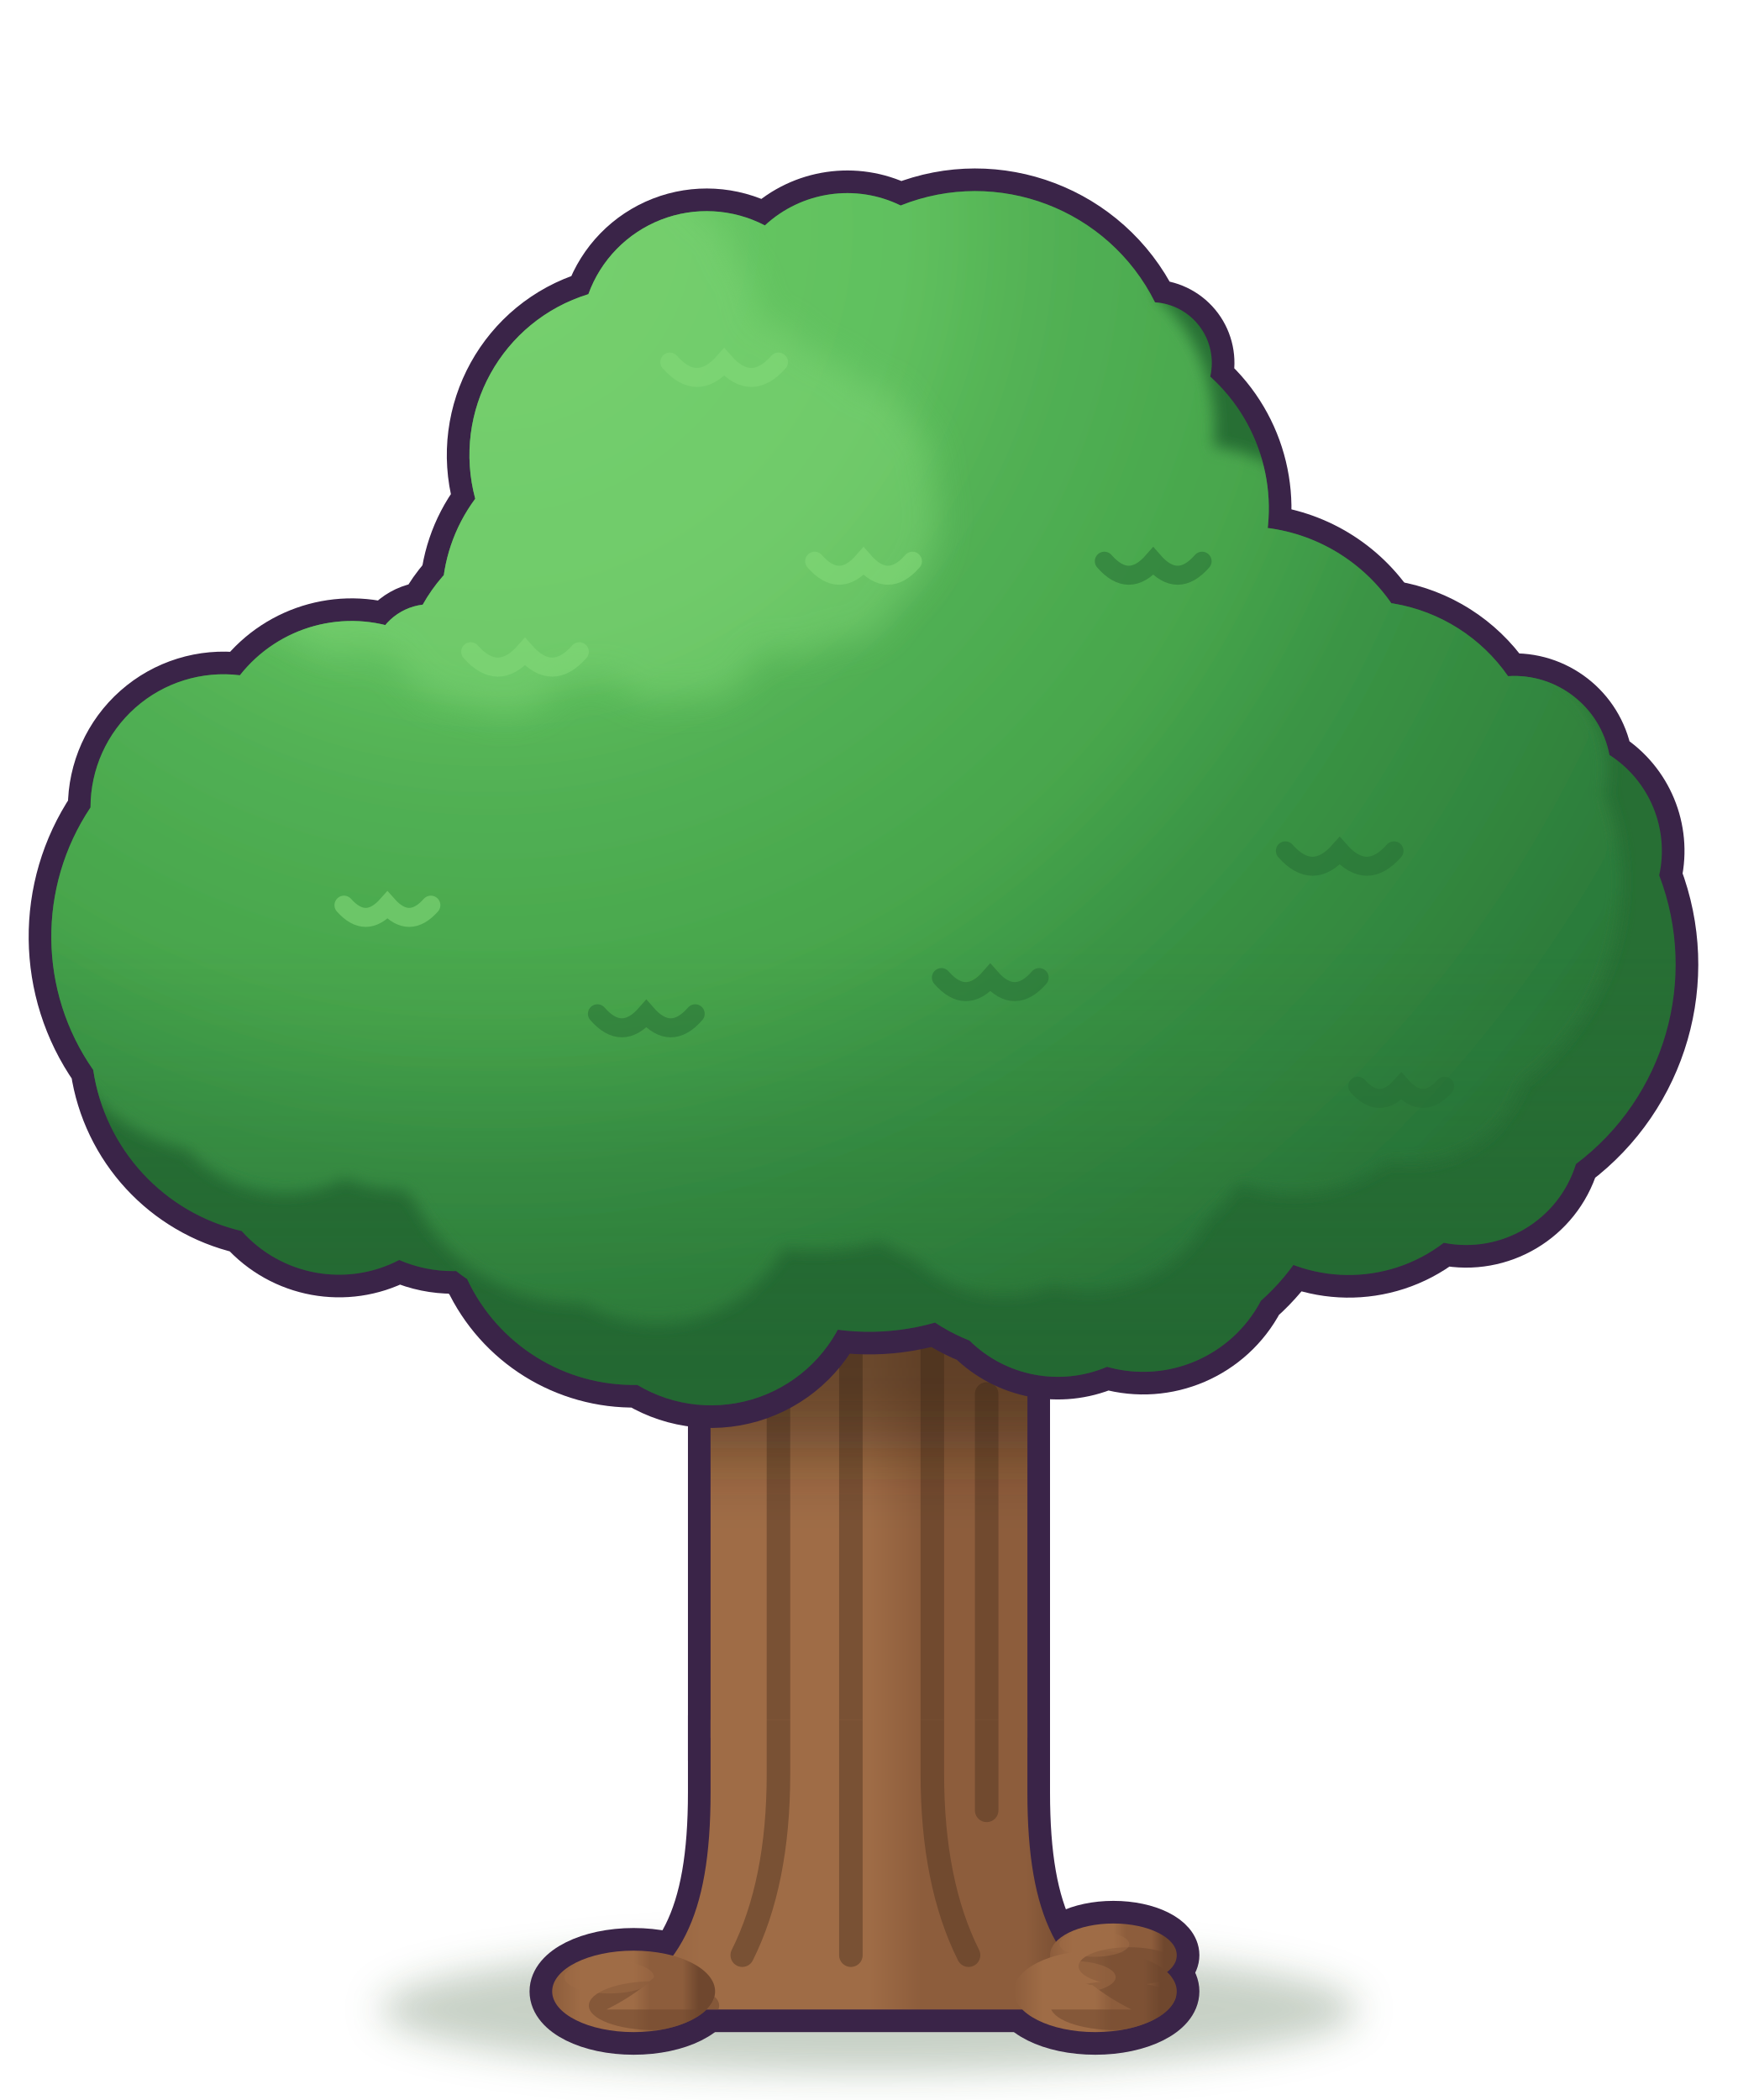
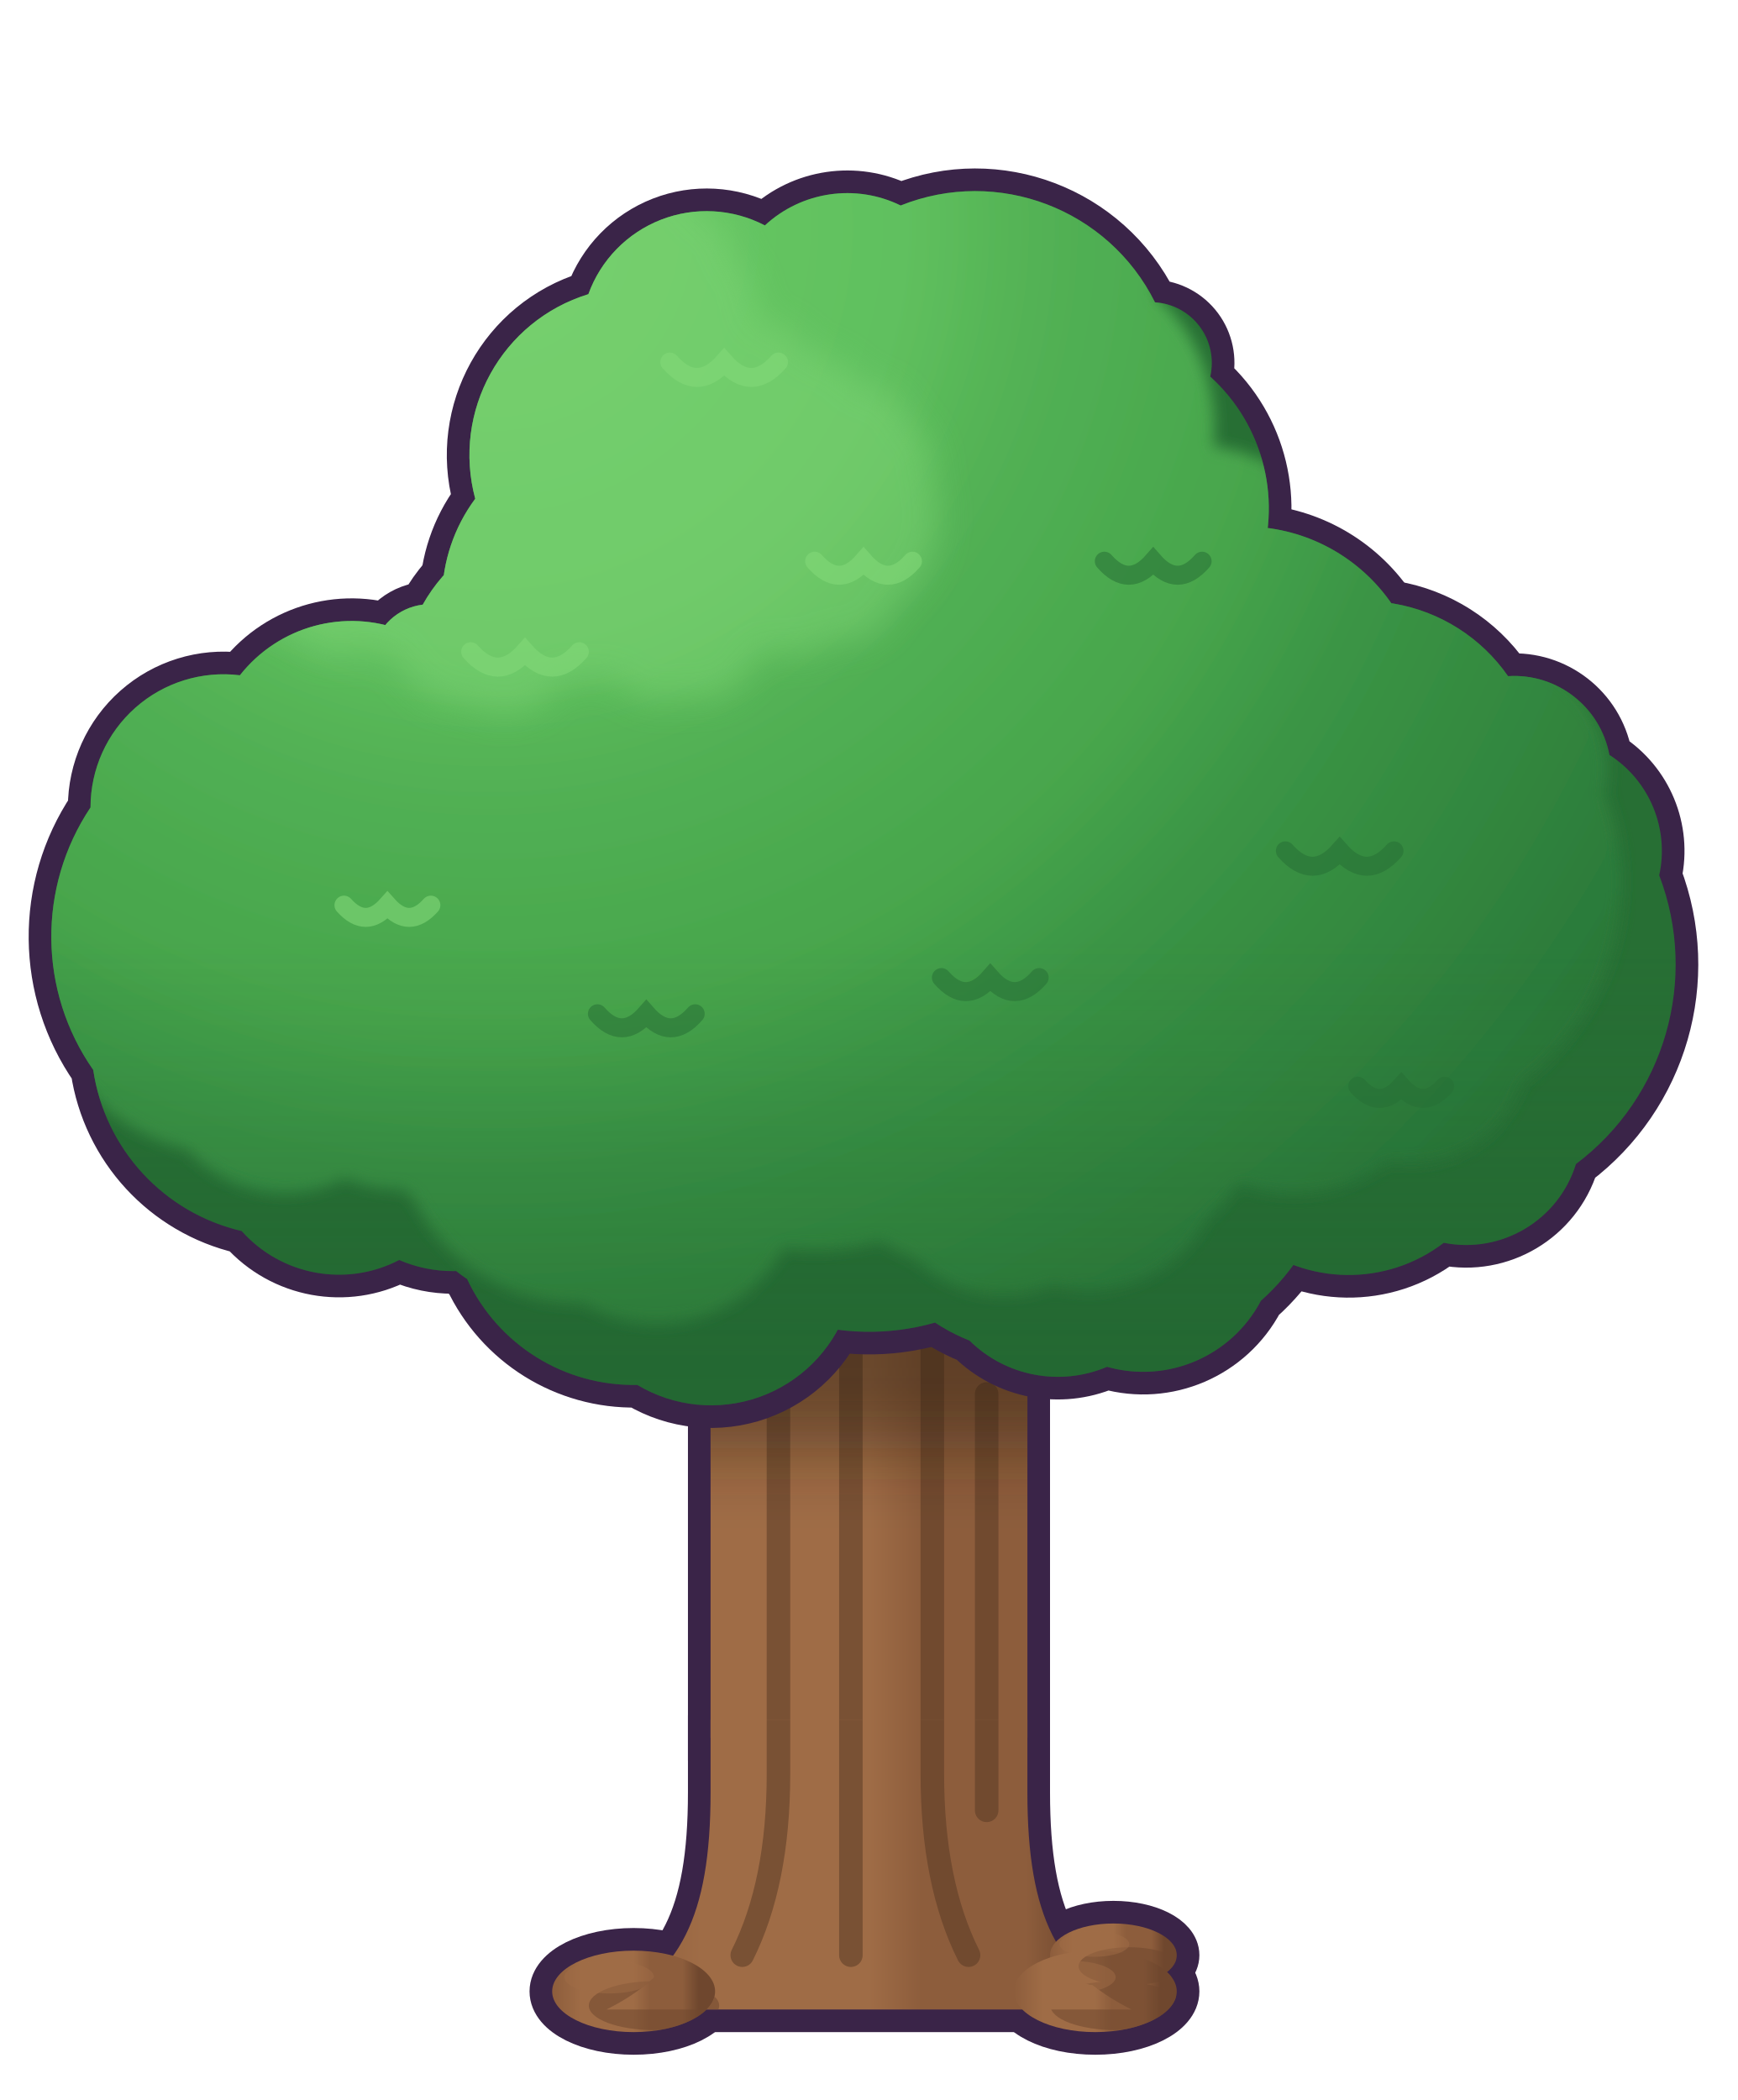
<svg xmlns="http://www.w3.org/2000/svg" width="192" height="232" viewBox="-96 -222 192 232">
  <defs>
    <radialGradient id="lit" gradientUnits="userSpaceOnUse" cx="-36" cy="-188" r="153">
      <stop offset="0" stop-color="#6ccb68" />
      <stop offset="0.3" stop-color="#60c05e" />
      <stop offset="0.4" stop-color="#52b154" />
      <stop offset="0.58" stop-color="#47a54c" />
      <stop offset="0.68" stop-color="#3b9545" />
      <stop offset="0.85" stop-color="#31853e" />
      <stop offset="1" stop-color="#287437" />
    </radialGradient>
    <linearGradient id="under" gradientUnits="userSpaceOnUse" x1="0" y1="-118" x2="0" y2="-68">
      <stop offset="0" stop-color="#1c5a2e" stop-opacity="0" />
      <stop offset="1" stop-color="#1c5a2e" stop-opacity=".35" />
    </linearGradient>
    <linearGradient id="bark" x1="0" x2="1">
      <stop offset="0" stop-color="#8d5d3c" />
      <stop offset=".18" stop-color="#9f6c46" />
      <stop offset=".5" stop-color="#9f6c46" />
      <stop offset=".6" stop-color="#8d5d3c" />
      <stop offset=".8" stop-color="#8d5d3c" />
      <stop offset=".9" stop-color="#6f472e" />
    </linearGradient>
    <filter id="soft" x="-30%" y="-30%" width="160%" height="160%">
      <feGaussianBlur stdDeviation="4" />
    </filter>
    <filter id="soft2" x="-30%" y="-30%" width="160%" height="160%">
      <feGaussianBlur stdDeviation="2" />
    </filter>
    <filter id="soft1" x="-10%" y="-10%" width="120%" height="120%">
      <feGaussianBlur stdDeviation="1" />
    </filter>
    <filter id="cel" x="-10%" y="-10%" width="120%" height="120%">
      <feGaussianBlur stdDeviation=".8" />
    </filter>
    <clipPath id="cc">
      <path d="M42.9 -158.9A13.7 13.7 0 0 1 40.7 -137.4A11.6 11.6 0 0 1 30.5 -121.9A24.3 24.3 0 0 1 4.1 -112.3A17.3 17.3 0 0 1 -15.1 -112.7A20.6 20.6 0 0 1 -33.3 -126A17 17 0 0 1 -43.9 -145.3A18.6 18.6 0 0 1 -43.5 -166.9A18.6 18.6 0 0 1 -31 -189.5A13.9 13.9 0 0 1 -11.5 -197.1A13.4 13.4 0 0 1 3.5 -199.3A22.2 22.2 0 0 1 31.6 -188.6A6.7 6.7 0 0 1 37.7 -180.4A19.6 19.6 0 0 1 42.9 -158.9Z" />
      <path d="M-20.8 -133.1A18.1 18.1 0 0 1 -18.8 -113.2A16.8 16.8 0 0 1 -31.9 -91.6A14.9 14.9 0 0 1 -51.9 -82.8A14.4 14.4 0 0 1 -69.3 -86A21.5 21.5 0 0 1 -85.7 -103.8A25.7 25.7 0 0 1 -86 -132.8A14.7 14.7 0 0 1 -69.5 -147.4A15.7 15.7 0 0 1 -51.4 -152.3A10.2 10.2 0 0 1 -38.2 -149.7A19 19 0 0 1 -20.8 -133.1Z" />
      <path d="M70.6 -147.3A10.7 10.7 0 0 1 81.8 -138.6A12.6 12.6 0 0 1 87.3 -125.3A27.6 27.6 0 0 1 78.1 -93.4A12.7 12.7 0 0 1 63.5 -84.7A17.3 17.3 0 0 1 42.1 -85A21 21 0 0 1 24.5 -99.6A11.1 11.1 0 0 1 20.3 -115.5A26.5 26.5 0 0 1 30.3 -142.9A11.1 11.1 0 0 1 43.4 -151.9A19.3 19.3 0 0 1 70.6 -147.3Z" />
      <path d="M0.6 -137.8A25.8 25.8 0 0 1 -10.7 -109.2A11.1 11.1 0 0 1 -23.6 -100.3A19.2 19.2 0 0 1 -45.2 -104.4A20.5 20.5 0 0 1 -59.7 -124.2A21.8 21.8 0 0 1 -54.8 -150.1A6.4 6.4 0 0 1 -49.3 -155.2A18.5 18.5 0 0 1 -23.3 -161.8A11.6 11.6 0 0 1 -8.6 -154.3A12.1 12.1 0 0 1 0.6 -137.8Z" />
      <path d="M9.6 -153.4A14.5 14.5 0 0 1 26.5 -164.4A10.1 10.1 0 0 1 37.9 -163.5A19.7 19.7 0 0 1 61.2 -143.4A11.6 11.6 0 0 1 62.2 -129.7A15.1 15.1 0 0 1 51.7 -109.9A19.1 19.1 0 0 1 24.7 -104.4A8.7 8.7 0 0 1 14.9 -109.5A15.2 15.2 0 0 1 2.8 -122.4A27 27 0 0 1 9.6 -153.4Z" />
      <path d="M-21.9 -122.8A18.4 18.4 0 0 1 -2.8 -114.9A20.5 20.5 0 0 1 4.1 -89.8A11.6 11.6 0 0 1 -2.5 -77.2A15.9 15.9 0 0 1 -25.6 -69A20.3 20.3 0 0 1 -44.4 -80.7A14.9 14.9 0 0 1 -48.8 -101.2A16.4 16.4 0 0 1 -38.1 -117.9A14 14 0 0 1 -21.9 -122.8Z" />
      <path d="M43.3 -78.3A14.7 14.7 0 0 1 26.3 -71A13.9 13.9 0 0 1 11.1 -73.9A20.6 20.6 0 0 1 -1.8 -95.2A15.4 15.4 0 0 1 3.3 -115.4A15.2 15.2 0 0 1 17.2 -124.7A12.2 12.2 0 0 1 34.9 -124.1A17.7 17.7 0 0 1 50.3 -104.2A24.4 24.4 0 0 1 43.3 -78.3Z" />
      <path d="M-28 -99.5A13.2 13.2 0 0 1 -26.4 -117.4A19.1 19.1 0 0 1 -6.7 -133.3A14.6 14.6 0 0 1 9.7 -132.6A16.1 16.1 0 0 1 27.3 -116A24.2 24.2 0 0 1 22.1 -85.9A6.2 6.2 0 0 1 16.1 -80.3A26.5 26.5 0 0 1 -13.7 -78.7A22.7 22.7 0 0 1 -28 -99.5Z" />
    </clipPath>
    <clipPath id="tk">
      <path d="M-17.5 -92 L-17.5 -24 C-17.5 -10 -21 -4 -29 0 L29 0 C21 -4 17.5 -10 17.5 -24 L17.5 -92 Z" />
      <ellipse cx="27" cy="-6" rx="7" ry="3.5" />
      <ellipse cx="-26" cy="-2" rx="9" ry="4.5" />
      <ellipse cx="25" cy="-2" rx="9" ry="4.5" />
    </clipPath>
    <clipPath id="cs">
      <rect x="-100" y="-32" width="200" height="40" />
    </clipPath>
    <clipPath id="cso">
      <rect x="-100" y="-30" width="200" height="40" />
    </clipPath>
    <clipPath id="ct">
      <rect x="-100" y="-112" width="200" height="82" />
    </clipPath>
    <clipPath id="cto">
      <rect x="-100" y="-112" width="200" height="82" />
    </clipPath>
  </defs>
-   <ellipse cx="0" cy="0" rx="54" ry="7" fill="#24461f" opacity=".25" filter="url(#soft2)" />
  <g id="top">
    <path d="M-20 -30H20" stroke="#3a2448" stroke-width="5" />
    <g clip-path="url(#cto)" fill="#3a2448" stroke="#3a2448" stroke-width="5" stroke-linejoin="round">
      <path d="M-17.5 -92 L-17.5 -24 C-17.5 -10 -21 -4 -29 0 L29 0 C21 -4 17.5 -10 17.5 -24 L17.5 -92 Z" />
      <ellipse cx="27" cy="-6" rx="7" ry="3.5" />
      <ellipse cx="-26" cy="-2" rx="9" ry="4.5" />
      <ellipse cx="25" cy="-2" rx="9" ry="4.5" />
    </g>
    <g clip-path="url(#ct)">
      <g fill="url(#bark)">
        <path d="M-17.5 -92 L-17.5 -24 C-17.5 -10 -21 -4 -29 0 L29 0 C21 -4 17.5 -10 17.5 -24 L17.5 -92 Z" />
        <ellipse cx="27" cy="-6" rx="7" ry="3.5" />
        <ellipse cx="-26" cy="-2" rx="9" ry="4.5" />
        <ellipse cx="25" cy="-2" rx="9" ry="4.5" />
      </g>
      <g clip-path="url(#tk)">
        <g fill="#6f472e" opacity=".55">
          <ellipse cx="28.75" cy="-4.775" rx="5.6" ry="2.1" />
          <ellipse cx="-23.75" cy="-0.425" rx="7.2" ry="2.7" />
          <ellipse cx="27.25" cy="-0.425" rx="7.2" ry="2.7" />
        </g>
        <g fill="#9f6c46" opacity=".5">
          <ellipse cx="24.9" cy="-7.225" rx="3.85" ry="1.4" />
          <ellipse cx="-28.7" cy="-3.575" rx="4.95" ry="1.8" />
          <ellipse cx="22.3" cy="-3.575" rx="4.95" ry="1.8" />
        </g>
        <g stroke="#5a3a25" stroke-width="2.6" stroke-linecap="round" fill="none" opacity=".55">
          <path d="M-10 -86 L-10 -26 Q-10 -14 -14 -6" />
          <path d="M-2 -82 L-2 -6" />
          <path d="M7 -86 L7 -26 Q7 -14 11 -6" />
          <path d="M13 -68 L13 -22" />
        </g>
        <rect x="-50" y="-92" width="100" height="30" fill="#2a1a10" opacity=".45" filter="url(#soft)" />
      </g>
    </g>
    <g fill="#3a2448" stroke="#3a2448" stroke-width="5" stroke-linejoin="round">
      <path d="M42.9 -158.9A13.7 13.7 0 0 1 40.7 -137.4A11.6 11.6 0 0 1 30.5 -121.9A24.3 24.3 0 0 1 4.1 -112.3A17.3 17.3 0 0 1 -15.1 -112.7A20.6 20.6 0 0 1 -33.3 -126A17 17 0 0 1 -43.9 -145.3A18.6 18.6 0 0 1 -43.5 -166.9A18.6 18.6 0 0 1 -31 -189.5A13.9 13.9 0 0 1 -11.5 -197.1A13.4 13.4 0 0 1 3.5 -199.3A22.2 22.2 0 0 1 31.6 -188.6A6.7 6.7 0 0 1 37.7 -180.4A19.6 19.6 0 0 1 42.9 -158.9Z" />
      <path d="M-20.8 -133.1A18.1 18.1 0 0 1 -18.8 -113.2A16.8 16.8 0 0 1 -31.9 -91.6A14.9 14.9 0 0 1 -51.9 -82.8A14.4 14.4 0 0 1 -69.3 -86A21.5 21.5 0 0 1 -85.7 -103.8A25.7 25.7 0 0 1 -86 -132.8A14.7 14.7 0 0 1 -69.5 -147.4A15.7 15.7 0 0 1 -51.4 -152.3A10.2 10.2 0 0 1 -38.2 -149.7A19 19 0 0 1 -20.8 -133.1Z" />
      <path d="M70.6 -147.3A10.7 10.7 0 0 1 81.8 -138.6A12.6 12.6 0 0 1 87.3 -125.3A27.6 27.6 0 0 1 78.1 -93.4A12.7 12.7 0 0 1 63.5 -84.7A17.3 17.3 0 0 1 42.1 -85A21 21 0 0 1 24.5 -99.6A11.1 11.1 0 0 1 20.3 -115.5A26.5 26.5 0 0 1 30.3 -142.9A11.1 11.1 0 0 1 43.4 -151.9A19.3 19.3 0 0 1 70.6 -147.3Z" />
      <path d="M0.6 -137.8A25.8 25.8 0 0 1 -10.7 -109.2A11.1 11.1 0 0 1 -23.6 -100.3A19.2 19.2 0 0 1 -45.2 -104.4A20.5 20.5 0 0 1 -59.7 -124.2A21.8 21.8 0 0 1 -54.8 -150.1A6.4 6.4 0 0 1 -49.3 -155.2A18.5 18.5 0 0 1 -23.3 -161.8A11.6 11.6 0 0 1 -8.6 -154.3A12.1 12.1 0 0 1 0.6 -137.8Z" />
      <path d="M9.6 -153.4A14.5 14.5 0 0 1 26.5 -164.4A10.1 10.1 0 0 1 37.9 -163.5A19.7 19.7 0 0 1 61.2 -143.4A11.6 11.6 0 0 1 62.2 -129.7A15.1 15.1 0 0 1 51.7 -109.9A19.1 19.1 0 0 1 24.7 -104.4A8.7 8.7 0 0 1 14.9 -109.5A15.2 15.2 0 0 1 2.8 -122.4A27 27 0 0 1 9.6 -153.4Z" />
      <path d="M-21.9 -122.8A18.4 18.4 0 0 1 -2.8 -114.9A20.5 20.5 0 0 1 4.1 -89.8A11.6 11.6 0 0 1 -2.5 -77.2A15.9 15.9 0 0 1 -25.6 -69A20.3 20.3 0 0 1 -44.4 -80.7A14.9 14.9 0 0 1 -48.8 -101.2A16.4 16.4 0 0 1 -38.1 -117.9A14 14 0 0 1 -21.9 -122.8Z" />
      <path d="M43.3 -78.3A14.7 14.7 0 0 1 26.3 -71A13.9 13.9 0 0 1 11.1 -73.9A20.6 20.6 0 0 1 -1.8 -95.2A15.4 15.4 0 0 1 3.3 -115.4A15.2 15.2 0 0 1 17.2 -124.7A12.2 12.2 0 0 1 34.9 -124.1A17.7 17.7 0 0 1 50.3 -104.2A24.4 24.4 0 0 1 43.3 -78.3Z" />
      <path d="M-28 -99.5A13.2 13.2 0 0 1 -26.4 -117.4A19.1 19.1 0 0 1 -6.7 -133.3A14.6 14.6 0 0 1 9.7 -132.6A16.1 16.1 0 0 1 27.3 -116A24.2 24.2 0 0 1 22.1 -85.9A6.2 6.2 0 0 1 16.1 -80.3A26.5 26.5 0 0 1 -13.7 -78.7A22.7 22.7 0 0 1 -28 -99.5Z" />
    </g>
    <g clip-path="url(#cc)">
      <rect x="-120" y="-260" width="240" height="260" fill="#276f34" />
      <g filter="url(#cel)" fill="url(#lit)" transform="translate(-6 -9)">
        <path d="M42.9 -158.9A13.7 13.7 0 0 1 40.7 -137.4A11.6 11.6 0 0 1 30.5 -121.9A24.3 24.3 0 0 1 4.1 -112.3A17.3 17.3 0 0 1 -15.1 -112.7A20.6 20.6 0 0 1 -33.3 -126A17 17 0 0 1 -43.9 -145.3A18.6 18.6 0 0 1 -43.5 -166.9A18.6 18.6 0 0 1 -31 -189.5A13.9 13.9 0 0 1 -11.5 -197.1A13.4 13.4 0 0 1 3.5 -199.3A22.2 22.2 0 0 1 31.6 -188.6A6.7 6.7 0 0 1 37.7 -180.4A19.6 19.6 0 0 1 42.9 -158.9Z" />
        <path d="M-20.8 -133.1A18.1 18.1 0 0 1 -18.8 -113.2A16.8 16.8 0 0 1 -31.9 -91.6A14.9 14.9 0 0 1 -51.9 -82.8A14.4 14.4 0 0 1 -69.3 -86A21.5 21.5 0 0 1 -85.7 -103.8A25.7 25.7 0 0 1 -86 -132.8A14.7 14.7 0 0 1 -69.5 -147.4A15.7 15.7 0 0 1 -51.4 -152.3A10.2 10.2 0 0 1 -38.2 -149.7A19 19 0 0 1 -20.8 -133.1Z" />
        <path d="M70.6 -147.3A10.7 10.7 0 0 1 81.8 -138.6A12.6 12.6 0 0 1 87.3 -125.3A27.6 27.6 0 0 1 78.1 -93.4A12.7 12.7 0 0 1 63.5 -84.7A17.3 17.3 0 0 1 42.1 -85A21 21 0 0 1 24.5 -99.6A11.1 11.1 0 0 1 20.3 -115.5A26.5 26.5 0 0 1 30.3 -142.9A11.1 11.1 0 0 1 43.4 -151.9A19.3 19.3 0 0 1 70.6 -147.3Z" />
        <path d="M0.6 -137.8A25.8 25.8 0 0 1 -10.7 -109.2A11.1 11.1 0 0 1 -23.6 -100.3A19.2 19.2 0 0 1 -45.2 -104.4A20.5 20.5 0 0 1 -59.7 -124.2A21.8 21.8 0 0 1 -54.8 -150.1A6.4 6.4 0 0 1 -49.3 -155.2A18.5 18.5 0 0 1 -23.3 -161.8A11.6 11.6 0 0 1 -8.6 -154.3A12.1 12.1 0 0 1 0.6 -137.8Z" />
        <path d="M9.6 -153.4A14.5 14.5 0 0 1 26.5 -164.4A10.1 10.1 0 0 1 37.9 -163.5A19.7 19.7 0 0 1 61.2 -143.4A11.6 11.6 0 0 1 62.2 -129.7A15.1 15.1 0 0 1 51.7 -109.9A19.1 19.1 0 0 1 24.7 -104.4A8.7 8.7 0 0 1 14.9 -109.5A15.2 15.2 0 0 1 2.8 -122.4A27 27 0 0 1 9.6 -153.4Z" />
        <path d="M-21.9 -122.8A18.4 18.4 0 0 1 -2.8 -114.9A20.5 20.5 0 0 1 4.1 -89.8A11.6 11.6 0 0 1 -2.5 -77.2A15.9 15.9 0 0 1 -25.6 -69A20.3 20.3 0 0 1 -44.4 -80.7A14.9 14.9 0 0 1 -48.8 -101.2A16.4 16.4 0 0 1 -38.1 -117.9A14 14 0 0 1 -21.9 -122.8Z" />
        <path d="M43.3 -78.3A14.7 14.7 0 0 1 26.3 -71A13.9 13.9 0 0 1 11.1 -73.9A20.6 20.6 0 0 1 -1.8 -95.2A15.4 15.4 0 0 1 3.3 -115.4A15.2 15.2 0 0 1 17.2 -124.7A12.2 12.2 0 0 1 34.9 -124.1A17.7 17.7 0 0 1 50.3 -104.2A24.4 24.4 0 0 1 43.3 -78.3Z" />
        <path d="M-28 -99.5A13.2 13.2 0 0 1 -26.4 -117.4A19.1 19.1 0 0 1 -6.7 -133.3A14.6 14.6 0 0 1 9.7 -132.6A16.1 16.1 0 0 1 27.3 -116A24.2 24.2 0 0 1 22.1 -85.9A6.2 6.2 0 0 1 16.1 -80.3A26.5 26.5 0 0 1 -13.7 -78.7A22.7 22.7 0 0 1 -28 -99.5Z" />
      </g>
      <g filter="url(#soft)" fill="#82d878" opacity=".45" transform="translate(-32.4 -186) scale(.45) translate(0 162)">
        <path d="M42.9 -158.9A13.7 13.7 0 0 1 40.7 -137.4A11.6 11.6 0 0 1 30.5 -121.9A24.3 24.3 0 0 1 4.1 -112.3A17.3 17.3 0 0 1 -15.1 -112.7A20.6 20.6 0 0 1 -33.3 -126A17 17 0 0 1 -43.9 -145.3A18.6 18.6 0 0 1 -43.5 -166.9A18.6 18.6 0 0 1 -31 -189.5A13.9 13.9 0 0 1 -11.5 -197.1A13.4 13.4 0 0 1 3.5 -199.3A22.2 22.2 0 0 1 31.6 -188.6A6.7 6.7 0 0 1 37.7 -180.4A19.6 19.6 0 0 1 42.9 -158.9Z" />
        <path d="M-20.8 -133.1A18.1 18.1 0 0 1 -18.8 -113.2A16.8 16.8 0 0 1 -31.9 -91.6A14.9 14.9 0 0 1 -51.9 -82.8A14.4 14.4 0 0 1 -69.3 -86A21.5 21.5 0 0 1 -85.7 -103.8A25.7 25.7 0 0 1 -86 -132.8A14.7 14.7 0 0 1 -69.5 -147.4A15.7 15.7 0 0 1 -51.4 -152.3A10.2 10.2 0 0 1 -38.2 -149.7A19 19 0 0 1 -20.8 -133.1Z" />
        <path d="M70.6 -147.3A10.7 10.7 0 0 1 81.8 -138.6A12.6 12.6 0 0 1 87.3 -125.3A27.6 27.6 0 0 1 78.1 -93.4A12.7 12.7 0 0 1 63.5 -84.7A17.3 17.3 0 0 1 42.1 -85A21 21 0 0 1 24.5 -99.6A11.1 11.1 0 0 1 20.3 -115.5A26.5 26.5 0 0 1 30.3 -142.9A11.1 11.1 0 0 1 43.4 -151.9A19.3 19.3 0 0 1 70.6 -147.3Z" />
        <path d="M0.6 -137.8A25.8 25.8 0 0 1 -10.7 -109.2A11.1 11.1 0 0 1 -23.6 -100.3A19.2 19.2 0 0 1 -45.2 -104.4A20.5 20.5 0 0 1 -59.7 -124.2A21.8 21.8 0 0 1 -54.8 -150.1A6.4 6.4 0 0 1 -49.3 -155.2A18.5 18.5 0 0 1 -23.3 -161.8A11.6 11.6 0 0 1 -8.6 -154.3A12.1 12.1 0 0 1 0.6 -137.8Z" />
        <path d="M9.6 -153.4A14.5 14.5 0 0 1 26.5 -164.4A10.1 10.1 0 0 1 37.9 -163.5A19.7 19.7 0 0 1 61.2 -143.4A11.6 11.6 0 0 1 62.2 -129.7A15.1 15.1 0 0 1 51.7 -109.9A19.1 19.1 0 0 1 24.7 -104.4A8.7 8.7 0 0 1 14.9 -109.5A15.2 15.2 0 0 1 2.8 -122.4A27 27 0 0 1 9.6 -153.4Z" />
        <path d="M-21.9 -122.8A18.4 18.4 0 0 1 -2.8 -114.9A20.5 20.5 0 0 1 4.1 -89.8A11.6 11.6 0 0 1 -2.5 -77.2A15.9 15.9 0 0 1 -25.6 -69A20.3 20.3 0 0 1 -44.4 -80.7A14.9 14.9 0 0 1 -48.8 -101.2A16.4 16.4 0 0 1 -38.1 -117.9A14 14 0 0 1 -21.9 -122.8Z" />
        <path d="M43.3 -78.3A14.7 14.7 0 0 1 26.3 -71A13.9 13.9 0 0 1 11.1 -73.9A20.6 20.6 0 0 1 -1.8 -95.2A15.4 15.4 0 0 1 3.3 -115.4A15.2 15.2 0 0 1 17.2 -124.7A12.2 12.2 0 0 1 34.9 -124.1A17.7 17.7 0 0 1 50.3 -104.2A24.4 24.4 0 0 1 43.3 -78.3Z" />
        <path d="M-28 -99.5A13.2 13.2 0 0 1 -26.4 -117.4A19.1 19.1 0 0 1 -6.7 -133.3A14.6 14.6 0 0 1 9.7 -132.6A16.1 16.1 0 0 1 27.3 -116A24.2 24.2 0 0 1 22.1 -85.9A6.2 6.2 0 0 1 16.1 -80.3A26.5 26.5 0 0 1 -13.7 -78.7A22.7 22.7 0 0 1 -28 -99.5Z" />
      </g>
      <rect x="-120" y="-118" width="240" height="60" fill="url(#under)" />
      <g fill="none" stroke-linecap="round" stroke-width="2.1">
        <path d="M-44 -150q3 3.4 6 0q3 3.4 6 0" stroke="#82d878" opacity="0.6" />
        <path d="M-22 -182q3 3.4 6 0q3 3.4 6 0" stroke="#82d878" opacity="0.6" />
        <path d="M-6 -160q2.7 3.1 5.4 0q2.7 3.1 5.4 0" stroke="#82d878" opacity="0.6" />
        <path d="M-58 -122q2.4 2.7 4.8 0q2.4 2.7 4.8 0" stroke="#82d878" opacity="0.6" />
        <path d="M26 -160q2.7 3.1 5.4 0q2.7 3.1 5.4 0" stroke="#276f34" opacity="0.55" />
        <path d="M46 -128q3 3.4 6 0q3 3.4 6 0" stroke="#276f34" opacity="0.55" />
        <path d="M8 -114q2.7 3.1 5.4 0q2.7 3.1 5.4 0" stroke="#276f34" opacity="0.55" />
        <path d="M-30 -110q2.7 3.1 5.4 0q2.7 3.1 5.4 0" stroke="#276f34" opacity="0.55" />
        <path d="M54 -102q2.4 2.7 4.8 0q2.4 2.7 4.8 0" stroke="#276f34" opacity="0.55" />
      </g>
    </g>
    <g stroke="#3a2448" stroke-width="1.4" fill="#e8474a" />
    <g fill="#c22f3d" />
    <g fill="#ffd0c8" />
  </g>
  <g>
    <g clip-path="url(#cso)" fill="#3a2448" stroke="#3a2448" stroke-width="5" stroke-linejoin="round">
      <path d="M-17.5 -92 L-17.5 -24 C-17.5 -10 -21 -4 -29 0 L29 0 C21 -4 17.5 -10 17.5 -24 L17.5 -92 Z" />
      <ellipse cx="27" cy="-6" rx="7" ry="3.5" />
      <ellipse cx="-26" cy="-2" rx="9" ry="4.5" />
      <ellipse cx="25" cy="-2" rx="9" ry="4.5" />
    </g>
    <g clip-path="url(#cs)">
      <g fill="url(#bark)">
        <path d="M-17.5 -92 L-17.5 -24 C-17.5 -10 -21 -4 -29 0 L29 0 C21 -4 17.5 -10 17.5 -24 L17.5 -92 Z" />
        <ellipse cx="27" cy="-6" rx="7" ry="3.5" />
        <ellipse cx="-26" cy="-2" rx="9" ry="4.5" />
        <ellipse cx="25" cy="-2" rx="9" ry="4.5" />
      </g>
      <g clip-path="url(#tk)">
        <g fill="#6f472e" opacity=".55">
          <ellipse cx="28.75" cy="-4.775" rx="5.6" ry="2.1" />
          <ellipse cx="-23.75" cy="-0.425" rx="7.2" ry="2.7" />
          <ellipse cx="27.25" cy="-0.425" rx="7.2" ry="2.7" />
        </g>
        <g fill="#9f6c46" opacity=".5">
          <ellipse cx="24.9" cy="-7.225" rx="3.85" ry="1.4" />
          <ellipse cx="-28.7" cy="-3.575" rx="4.95" ry="1.8" />
          <ellipse cx="22.3" cy="-3.575" rx="4.95" ry="1.8" />
        </g>
        <g stroke="#5a3a25" stroke-width="2.6" stroke-linecap="round" fill="none" opacity=".55">
          <path d="M-10 -86 L-10 -26 Q-10 -14 -14 -6" />
          <path d="M-2 -82 L-2 -6" />
          <path d="M7 -86 L7 -26 Q7 -14 11 -6" />
          <path d="M13 -68 L13 -22" />
        </g>
        <rect x="-50" y="-92" width="100" height="30" fill="#2a1a10" opacity=".45" filter="url(#soft)" />
      </g>
    </g>
    <g id="cut" display="none">
      <ellipse cx="0" cy="-30" rx="18.7" ry="5.265" fill="#b98552" stroke="#3a2448" stroke-width="2.2" />
      <ellipse cx="-0.5" cy="-30.6" rx="16.7" ry="3.665" fill="#efcf96" />
      <g fill="none" stroke="#cf9f62" stroke-width="1.4">
        <ellipse cx="0" cy="-30.4" rx="12.09" ry="3.315" />
        <ellipse cx="0.5" cy="-30.2" rx="5.85" ry="1.56" />
      </g>
    </g>
  </g>
</svg>
